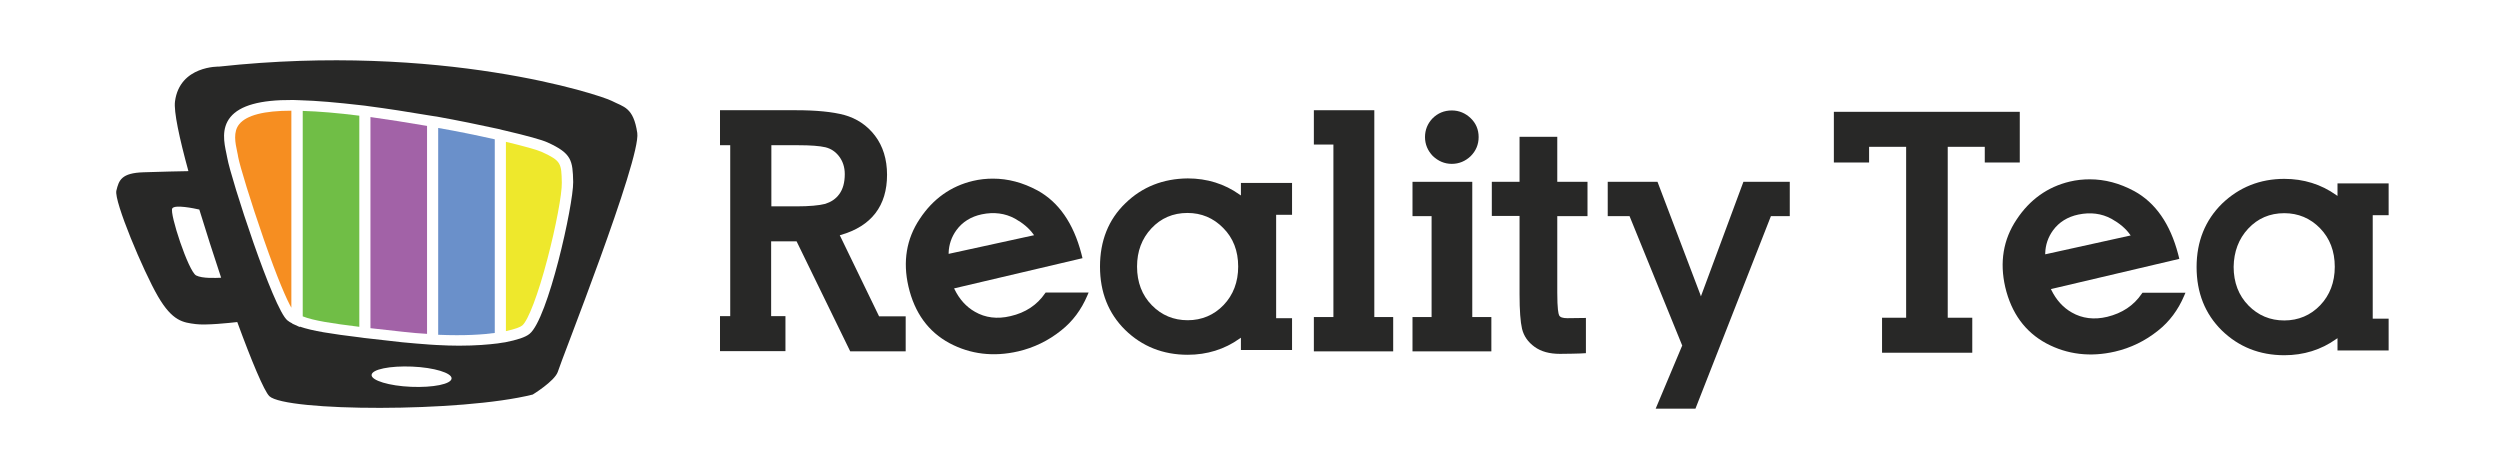
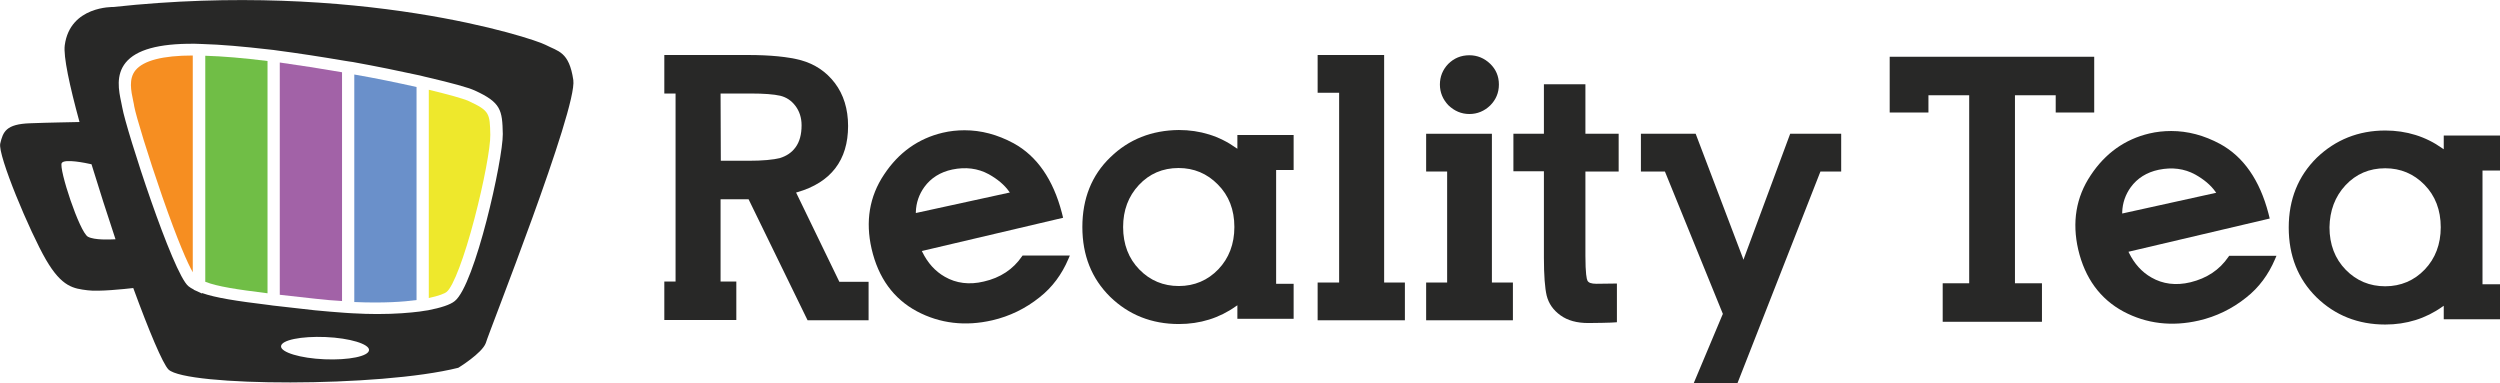
- <svg xmlns="http://www.w3.org/2000/svg" version="1.1" id="LOGO" x="0px" y="0px" viewBox="0 0 1100 200" style="enable-background:new 0 0 1100 200;" xml:space="preserve">
+ <svg xmlns="http://www.w3.org/2000/svg" version="1.1" id="LOGO" x="0px" y="0px" viewBox="0 0 999.9 152.9" style="enable-background:new 0 0 999.9 152.9;" xml:space="preserve">
  <style type="text/css">
	.st0{fill:#282827;}
	.st1{fill:#F68E21;}
	.st2{fill:#70BE46;}
	.st3{fill:#A262A7;}
	.st4{fill:#6A90CA;}
	.st5{fill:#EEE82C;}
</style>
  <g>
    <g id="XMLID_3_">
      <g>
-         <path class="st0" d="M280.4,58.5c-1.7-11.4-6-11.4-11.2-14.1s-75-25.7-172.8-15.1c0,0-17.3-0.5-19.4,15.3     c-0.6,4.4,1.9,16.1,5.9,30.7c-3.5,0.1-12.1,0.2-19.7,0.5c-9.8,0.3-10.9,3.5-12,8.1c-1.1,4.6,11.9,35.5,18.3,46.5     c6.4,11,11.1,11.5,16.6,12.2c4.5,0.6,14.8-0.5,18.3-0.9c6.3,17.2,11.8,30.3,14.1,32.6c7.1,6.8,84.4,7.2,115.9-0.7     c0,0,9.5-5.8,11-9.9C246.6,159.4,282.1,69.9,280.4,58.5z M86.3,121.2c-3.4-1.8-11.8-27.4-10.5-29.5c1.1-1.8,9.7,0,11.9,0.5     c3,9.8,6.3,20.1,9.6,30C95,122.3,89,122.6,86.3,121.2z M180.9,170.2c-9.7-0.4-17.5-2.8-17.4-5.2c0.1-2.5,8.1-4.1,17.8-3.7     c9.7,0.4,17.5,2.8,17.4,5.2C198.6,169,190.6,170.6,180.9,170.2z M233,146.9c-1.8,1.5-5.6,2.7-10.7,3.7v0l-1.4,0.2l-1.9,0.3v0     c-4,0.5-9.6,1-17,1c-3,0-6.3-0.1-9.9-0.3v0l-1.7-0.1l-1.5-0.1v0c-4-0.3-7.9-0.6-11.9-1c-5.6-0.6-10.5-1.2-15-1.7v0l-1.8-0.2     l-1.4-0.2v0c-13.2-1.6-21.5-2.9-26.9-4.8v0.2l-2.4-1.1l-0.9-0.4v-0.1c-0.8-0.4-1.5-0.8-2.1-1.3c-6.2-4.8-25-62.8-26.5-71.5     c-0.1-0.6-0.3-1.3-0.4-2c-1-4.7-2.3-11,1.8-16c4.2-5.1,13.1-7.6,27.2-7.5v0l0.3,0c0.1,0,0.1,0,0.2,0l2.8,0.1v0     c7.5,0.2,16.5,1,26.9,2.2v0l1.8,0.2l1.4,0.2v0c8.4,1.1,17.5,2.5,26.9,4.1v0l1.9,0.3l1.4,0.2v0c9.4,1.7,18.7,3.6,26.9,5.4v0l2,0.5     l1.3,0.3v0c9.4,2.2,16,4,18.6,5.2l0,0c10.5,4.8,11,7.8,11.2,17.4C252.3,90.2,241.1,140.4,233,146.9z" />
+         <path class="st0" d="M229.3,32c-1.7-11.4-6-11.4-11.2-14.1S143.1-7.8,45.3,2.8c0,0-17.3-0.5-19.4,15.3     c-0.6,4.4,1.9,16.1,5.9,30.7c-3.5,0.1-12.1,0.2-19.7,0.5c-9.8,0.3-10.9,3.5-12,8.1C-1,62,12,92.9,18.4,103.9s11.1,11.5,16.6,12.2     c4.5,0.6,14.8-0.5,18.3-0.9c6.3,17.2,11.8,30.3,14.1,32.6c7.1,6.8,84.4,7.2,115.9-0.7c0,0,9.5-5.8,11-9.9     C195.5,132.9,231,43.4,229.3,32z M35.2,94.7c-3.4-1.8-11.8-27.4-10.5-29.5c1.1-1.8,9.7,0,11.9,0.5c3,9.8,6.3,20.1,9.6,30     C43.9,95.8,37.9,96.1,35.2,94.7z M129.8,143.7c-9.7-0.4-17.5-2.8-17.4-5.2c0.1-2.5,8.1-4.1,17.8-3.7c9.7,0.4,17.5,2.8,17.4,5.2     C147.5,142.5,139.5,144.1,129.8,143.7z M181.9,120.4c-1.8,1.5-5.6,2.7-10.7,3.7l0,0l-1.4,0.2l-1.9,0.3l0,0c-4,0.5-9.6,1-17,1     c-3,0-6.3-0.1-9.9-0.3l0,0l-1.7-0.1l-1.5-0.1l0,0c-4-0.3-7.9-0.6-11.9-1c-5.6-0.6-10.5-1.2-15-1.7l0,0l-1.8-0.2l-1.4-0.2l0,0     c-13.2-1.6-21.5-2.9-26.9-4.8v0.2l-2.4-1.1l-0.9-0.4v-0.1c-0.8-0.4-1.5-0.8-2.1-1.3c-6.2-4.8-25-62.8-26.5-71.5     c-0.1-0.6-0.3-1.3-0.4-2c-1-4.7-2.3-11,1.8-16c4.2-5.1,13.1-7.6,27.2-7.5l0,0h0.3c0.1,0,0.1,0,0.2,0l2.8,0.1l0,0     c7.5,0.2,16.5,1,26.9,2.2l0,0l1.8,0.2l1.4,0.2l0,0c8.4,1.1,17.5,2.5,26.9,4.1l0,0l1.9,0.3l1.4,0.2l0,0c9.4,1.7,18.7,3.6,26.9,5.4     l0,0l2,0.5l1.3,0.3l0,0c9.4,2.2,16,4,18.6,5.2l0,0c10.5,4.8,11,7.8,11.2,17.4C201.2,63.7,190,113.9,181.9,120.4z" />
        <g>
-           <path class="st1" d="M105.3,54.6L105.3,54.6c-2.8,3.4-1.8,8.2-0.9,12.4c0.2,0.8,0.3,1.5,0.4,2.1c0.7,3.8,5.5,19.6,11.2,36      c6.3,18.1,10.2,26.8,12.2,30.3V48.7C116.2,48.7,108.5,50.7,105.3,54.6z" />
-           <path class="st2" d="M158.1,50.9c-9.6-1.2-17.9-1.9-24.9-2.1v90.4c4.8,1.9,12.8,3.1,24.9,4.6V50.9z" />
-           <path class="st3" d="M187.9,146.9V55.4c-8.7-1.5-17.1-2.8-24.9-3.9v92.9c4.3,0.5,9,1,14.4,1.6      C180.9,146.4,184.3,146.7,187.9,146.9z" />
-           <path class="st4" d="M217.7,146.5V61.3c-7.6-1.7-16.2-3.5-24.9-5v91C204.5,147.8,212.7,147.2,217.7,146.5z" />
-           <path class="st5" d="M238.5,66.9c-2.2-1-8-2.6-15.9-4.5v83.3c4.1-0.9,6.4-1.8,7.2-2.5c2.6-2.2,7-13.7,11.1-29.4      c3.7-14.1,6.4-28.4,6.3-33.4C247,71.9,247,70.8,238.5,66.9z" />
+           <path class="st1" d="M54.2,28.1L54.2,28.1c-2.8,3.4-1.8,8.2-0.9,12.4c0.2,0.8,0.3,1.5,0.4,2.1c0.7,3.8,5.5,19.6,11.2,36      c6.3,18.1,10.2,26.8,12.2,30.3V22.2C65.1,22.2,57.4,24.2,54.2,28.1z" />
+           <path class="st2" d="M107,24.4c-9.6-1.2-17.9-1.9-24.9-2.1v90.4c4.8,1.9,12.8,3.1,24.9,4.6V24.4z" />
+           <path class="st3" d="M136.8,120.4V28.9c-8.7-1.5-17.1-2.8-24.9-3.9v92.9c4.3,0.5,9,1,14.4,1.6      C129.8,119.9,133.2,120.2,136.8,120.4z" />
+           <path class="st4" d="M166.6,120V34.8c-7.6-1.7-16.2-3.5-24.9-5v91C153.4,121.3,161.6,120.7,166.6,120z" />
+           <path class="st5" d="M187.4,40.4c-2.2-1-8-2.6-15.9-4.5v83.3c4.1-0.9,6.4-1.8,7.2-2.5c2.6-2.2,7-13.7,11.1-29.4      c3.7-14.1,6.4-28.4,6.3-33.4C195.9,45.4,195.9,44.3,187.4,40.4z" />
        </g>
        <g>
-           <path class="st0" d="M495.2,89.4c-7.5,7.2-11.2,16.6-11.2,27.9c0,11.3,3.7,20.6,11.1,27.9c7.4,7.2,16.6,10.9,27.5,10.9      c8.5,0,16.2-2.4,22.8-7.1l0.6-0.4v5.4h22.5v-14h-7V94.5h7v-14h-22.5v5.5l-0.6-0.4c-6.6-4.7-14.3-7.1-22.8-7.1      C511.8,78.6,502.6,82.2,495.2,89.4z M544.8,117.3c0,6.8-2.2,12.5-6.4,16.9c-4.2,4.4-9.6,6.7-15.8,6.7c-6.2,0-11.5-2.2-15.8-6.6      c-4.3-4.4-6.5-10.1-6.5-17c0-6.7,2.1-12.3,6.3-16.8c4.2-4.5,9.5-6.8,15.9-6.8c6.1,0,11.4,2.2,15.7,6.6      C542.6,104.7,544.8,110.4,544.8,117.3z" />
-           <path class="st0" d="M417.8,151c9.2,4.9,19.4,6.1,30.2,3.6c6.9-1.6,13.3-4.7,18.9-9.2c5.1-4,8.9-9.2,11.5-15.3l0.6-1.4h-18.9      l-0.3,0.4c-3.5,5.1-8.6,8.5-15.2,10c-5.8,1.4-11.1,0.7-15.6-1.9c-3.9-2.2-6.9-5.6-9-9.9l-0.2-0.4l0.4-0.1l56.1-13.2l-0.5-2      c-3.5-13.4-10-22.7-19.3-27.8c-6.5-3.5-13-5.2-19.6-5.2c-2.9,0-5.9,0.3-8.8,1c-9.7,2.3-17.6,7.9-23.4,16.7      c-5.9,8.8-7.5,18.8-5,29.7C402.4,137.7,408.5,146,417.8,151z M417.4,111.3c0.1-3.7,1.3-7.1,3.4-10c2.6-3.6,6.4-6,11.2-7      c5.3-1.1,10.2-0.5,14.6,1.9c3.4,1.9,6.2,4.2,8.1,6.9l0.3,0.4l-0.5,0.1l-37.1,8.1L417.4,111.3z" />
-           <path class="st0" d="M339.3,106.2h11.2l0.1,0.2l23.5,48.2h24.4v-15.4h-11.7l-17.3-35.7l0.4-0.1c13.6-3.9,20.4-12.9,20.4-26.5      c0-6.8-1.8-12.6-5.3-17.2s-8.1-7.6-13.5-9.1c-5.2-1.4-12.4-2.1-21.2-2.1h-33.5v15.4h4.5v75.2h-4.5v15.4h28.8v-15.4h-6.3V106.2z       M339.3,63.9h12c5.3,0,9.3,0.3,11.9,0.9c2.4,0.6,4.4,1.9,6,4c1.6,2.1,2.5,4.7,2.5,7.8c0,3.7-0.8,6.6-2.4,8.8      c-1.6,2.2-3.7,3.5-6.2,4.3c-2.7,0.7-7,1.1-12.7,1.1h-11V63.9z" />
-           <polygon class="st0" points="604.7,48.5 578.1,48.5 578.1,63.6 586.7,63.6 586.7,139.5 578.1,139.5 578.1,154.6 613,154.6       613,139.5 604.7,139.5     " />
-           <polygon class="st0" points="647.8,80 621.5,80 621.5,95.1 629.9,95.1 629.9,139.5 621.5,139.5 621.5,154.6 656.2,154.6       656.2,139.5 647.8,139.5     " />
-           <path class="st0" d="M638.8,72.1c3.2,0,6-1.2,8.3-3.4c2.3-2.3,3.5-5.1,3.5-8.4c0-3.3-1.2-6.1-3.5-8.3c-2.3-2.2-5.1-3.4-8.3-3.4      c-3.4,0-6.2,1.2-8.5,3.5c-2.2,2.3-3.3,5.1-3.3,8.2c0,3.2,1.2,6,3.4,8.3C632.8,70.9,635.6,72.1,638.8,72.1z" />
-           <polygon class="st0" points="748.1,129.5 729.3,80 707.4,80 707.4,95.1 717,95.1 740.2,152.1 740.1,152.2 728.5,179.8       746,179.8 779.2,95.1 787.5,95.1 787.5,80 767.1,80 748.4,130.4     " />
-           <path class="st0" d="M685.2,60.2h-16.6V80h-12.2v15h12.2v34.5c0,7.2,0.4,12.2,1.1,15.2c0.8,3.2,2.6,5.8,5.5,7.9      c2.9,2.1,6.6,3.1,11.2,3.1c1.2,0,9.7-0.1,11.2-0.3l0.2,0v-15.5l-0.2,0c-0.4,0-7.6,0.1-8,0.1c-2,0-3.2-0.4-3.6-1.3      c-0.3-0.6-0.8-2.8-0.8-9.9V95.1h13.3V80h-13.3V60.2z" />
-           <path class="st0" d="M966.5,117.5c0,11.3,3.7,20.6,11.1,27.9c7.4,7.2,16.6,10.9,27.5,10.9c8.5,0,16.2-2.4,22.8-7.1l0.6-0.4v5.4      h22.5v-14h-7V94.7h7v-14h-22.5v5.5l-0.6-0.4c-6.6-4.7-14.3-7.1-22.8-7.1c-10.7,0-19.9,3.7-27.4,10.9      C970.3,96.9,966.5,106.2,966.5,117.5z M989.2,100.6c4.2-4.5,9.5-6.8,15.9-6.8c6.1,0,11.4,2.2,15.7,6.6c4.3,4.4,6.5,10.1,6.5,17      c0,6.8-2.2,12.5-6.4,16.9c-4.2,4.4-9.6,6.7-15.8,6.7c-6.2,0-11.5-2.2-15.8-6.6c-4.3-4.4-6.5-10.1-6.5-17      C982.9,110.8,985,105.1,989.2,100.6z" />
-           <path class="st0" d="M927.2,139.4c-5.8,1.4-11.1,0.7-15.6-1.9c-3.9-2.2-6.9-5.6-9-9.9l-0.2-0.4l0.4-0.1l56.1-13.2l-0.5-2      c-3.5-13.4-10-22.7-19.3-27.8c-6.5-3.5-13-5.2-19.6-5.2c-2.9,0-5.9,0.3-8.8,1c-9.7,2.3-17.6,7.9-23.4,16.7      c-5.9,8.8-7.5,18.8-5,29.7c2.7,11.5,8.8,19.8,18.1,24.8c9.2,4.9,19.4,6.1,30.2,3.6c6.9-1.6,13.3-4.7,18.9-9.2      c5.1-4,8.9-9.2,11.5-15.3l0.6-1.4h-18.9l-0.3,0.4C938.8,134.5,933.7,137.8,927.2,139.4z M899.9,111.9l0-0.5      c0.1-3.7,1.3-7.1,3.4-10c2.6-3.6,6.4-6,11.2-7c5.3-1.1,10.2-0.5,14.6,1.9c3.4,1.9,6.2,4.2,8.1,6.9l0.3,0.4L899.9,111.9z" />
-           <polygon class="st0" points="873.3,71.5 888.7,71.5 888.7,49.2 806.9,49.2 806.9,71.5 822.4,71.5 822.4,64.6 838.7,64.6       838.7,139.8 828.1,139.8 828.1,155.2 867.8,155.2 867.8,139.8 857,139.8 857,64.6 873.3,64.6     " />
+           <path class="st0" d="M444.1,62.9c-7.5,7.2-11.2,16.6-11.2,27.9s3.7,20.6,11.1,27.9c7.4,7.2,16.6,10.9,27.5,10.9      c8.5,0,16.2-2.4,22.8-7.1l0.6-0.4v5.4h22.5v-14h-7V68h7V54h-22.5v5.5l-0.6-0.4c-6.6-4.7-14.3-7.1-22.8-7.1      C460.7,52.1,451.5,55.7,444.1,62.9z M493.7,90.8c0,6.8-2.2,12.5-6.4,16.9s-9.6,6.7-15.8,6.7s-11.5-2.2-15.8-6.6      c-4.3-4.4-6.5-10.1-6.5-17c0-6.7,2.1-12.3,6.3-16.8c4.2-4.5,9.5-6.8,15.9-6.8c6.1,0,11.4,2.2,15.7,6.6      C491.5,78.2,493.7,83.9,493.7,90.8z" />
+           <path class="st0" d="M366.7,124.5c9.2,4.9,19.4,6.1,30.2,3.6c6.9-1.6,13.3-4.7,18.9-9.2c5.1-4,8.9-9.2,11.5-15.3l0.6-1.4H409      l-0.3,0.4c-3.5,5.1-8.6,8.5-15.2,10c-5.8,1.4-11.1,0.7-15.6-1.9c-3.9-2.2-6.9-5.6-9-9.9l-0.2-0.4l0.4-0.1l56.1-13.2l-0.5-2      c-3.5-13.4-10-22.7-19.3-27.8c-6.5-3.5-13-5.2-19.6-5.2c-2.9,0-5.9,0.3-8.8,1c-9.7,2.3-17.6,7.9-23.4,16.7      c-5.9,8.8-7.5,18.8-5,29.7C351.3,111.2,357.4,119.5,366.7,124.5z M366.3,84.8c0.1-3.7,1.3-7.1,3.4-10c2.6-3.6,6.4-6,11.2-7      c5.3-1.1,10.2-0.5,14.6,1.9c3.4,1.9,6.2,4.2,8.1,6.9l0.3,0.4l-0.5,0.1l-37.1,8.1V84.8z" />
+           <path class="st0" d="M288.2,79.7h11.2l0.1,0.2l23.5,48.2h24.4v-15.4h-11.7L318.4,77l0.4-0.1c13.6-3.9,20.4-12.9,20.4-26.5      c0-6.8-1.8-12.6-5.3-17.2s-8.1-7.6-13.5-9.1c-5.2-1.4-12.4-2.1-21.2-2.1h-33.5v15.4h4.5v75.2h-4.5V128h28.8v-15.4h-6.3V79.7z       M288.2,37.4h12c5.3,0,9.3,0.3,11.9,0.9c2.4,0.6,4.4,1.9,6,4s2.5,4.7,2.5,7.8c0,3.7-0.8,6.6-2.4,8.8c-1.6,2.2-3.7,3.5-6.2,4.3      c-2.7,0.7-7,1.1-12.7,1.1h-11L288.2,37.4L288.2,37.4z" />
+           <polygon class="st0" points="553.6,22 527,22 527,37.1 535.6,37.1 535.6,113 527,113 527,128.1 561.9,128.1 561.9,113       553.6,113     " />
+           <polygon class="st0" points="596.7,53.5 570.4,53.5 570.4,68.6 578.8,68.6 578.8,113 570.4,113 570.4,128.1 605.1,128.1       605.1,113 596.7,113     " />
+           <path class="st0" d="M587.7,45.6c3.2,0,6-1.2,8.3-3.4c2.3-2.3,3.5-5.1,3.5-8.4s-1.2-6.1-3.5-8.3s-5.1-3.4-8.3-3.4      c-3.4,0-6.2,1.2-8.5,3.5c-2.2,2.3-3.3,5.1-3.3,8.2c0,3.2,1.2,6,3.4,8.3C581.7,44.4,584.5,45.6,587.7,45.6z" />
+           <polygon class="st0" points="697,103 678.2,53.5 656.3,53.5 656.3,68.6 665.9,68.6 689.1,125.6 689,125.7 677.4,153.3       694.9,153.3 728.1,68.6 736.4,68.6 736.4,53.5 716,53.5 697.3,103.9     " />
+           <path class="st0" d="M634.1,33.7h-16.6v19.8h-12.2v15h12.2V103c0,7.2,0.4,12.2,1.1,15.2c0.8,3.2,2.6,5.8,5.5,7.9      c2.9,2.1,6.6,3.1,11.2,3.1c1.2,0,9.7-0.1,11.2-0.3h0.2v-15.5h-0.2c-0.4,0-7.6,0.1-8,0.1c-2,0-3.2-0.4-3.6-1.3      c-0.3-0.6-0.8-2.8-0.8-9.9V68.6h13.3V53.5h-13.3L634.1,33.7L634.1,33.7z" />
+           <path class="st0" d="M915.4,91c0,11.3,3.7,20.6,11.1,27.9c7.4,7.2,16.6,10.9,27.5,10.9c8.5,0,16.2-2.4,22.8-7.1l0.6-0.4v5.4      h22.5v-14h-7V68.2h7v-14h-22.5v5.5l-0.6-0.4c-6.6-4.7-14.3-7.1-22.8-7.1c-10.7,0-19.9,3.7-27.4,10.9      C919.2,70.4,915.4,79.7,915.4,91z M938.1,74.1c4.2-4.5,9.5-6.8,15.9-6.8c6.1,0,11.4,2.2,15.7,6.6c4.3,4.4,6.5,10.1,6.5,17      c0,6.8-2.2,12.5-6.4,16.9c-4.2,4.4-9.6,6.7-15.8,6.7s-11.5-2.2-15.8-6.6c-4.3-4.4-6.5-10.1-6.5-17      C931.8,84.3,933.9,78.6,938.1,74.1z" />
+           <path class="st0" d="M876.1,112.9c-5.8,1.4-11.1,0.7-15.6-1.9c-3.9-2.2-6.9-5.6-9-9.9l-0.2-0.4l0.4-0.1l56.1-13.2l-0.5-2      c-3.5-13.4-10-22.7-19.3-27.8c-6.5-3.5-13-5.2-19.6-5.2c-2.9,0-5.9,0.3-8.8,1c-9.7,2.3-17.6,7.9-23.4,16.7      c-5.9,8.8-7.5,18.8-5,29.7c2.7,11.5,8.8,19.8,18.1,24.8c9.2,4.9,19.4,6.1,30.2,3.6c6.9-1.6,13.3-4.7,18.9-9.2      c5.1-4,8.9-9.2,11.5-15.3l0.6-1.4h-18.9l-0.3,0.4C887.7,108,882.6,111.3,876.1,112.9z M848.8,85.4v-0.5c0.1-3.7,1.3-7.1,3.4-10      c2.6-3.6,6.4-6,11.2-7c5.3-1.1,10.2-0.5,14.6,1.9c3.4,1.9,6.2,4.2,8.1,6.9l0.3,0.4L848.8,85.4z" />
+           <polygon class="st0" points="822.2,45 837.6,45 837.6,22.7 755.8,22.7 755.8,45 771.3,45 771.3,38.1 787.6,38.1 787.6,113.3       777,113.3 777,128.7 816.7,128.7 816.7,113.3 805.9,113.3 805.9,38.1 822.2,38.1     " />
        </g>
      </g>
    </g>
  </g>
</svg>
